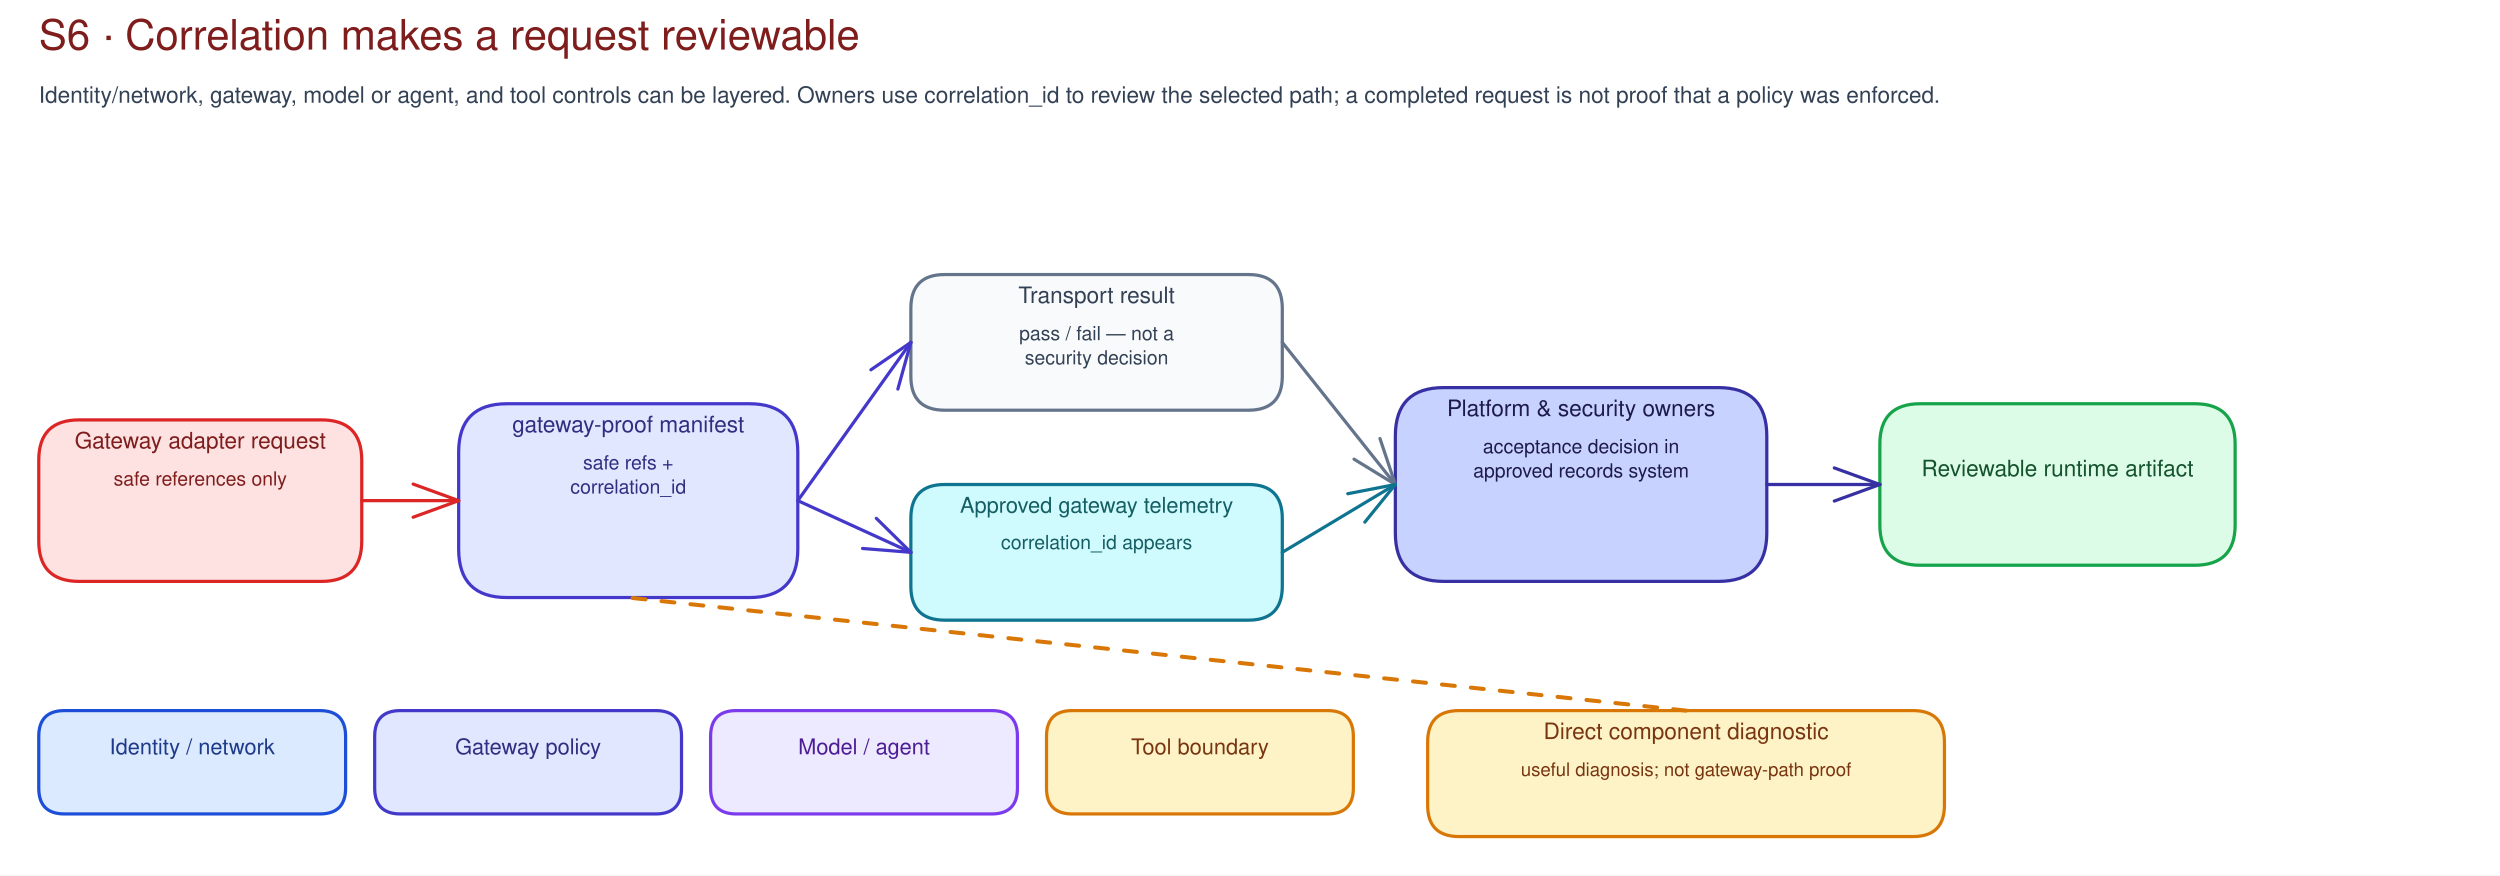
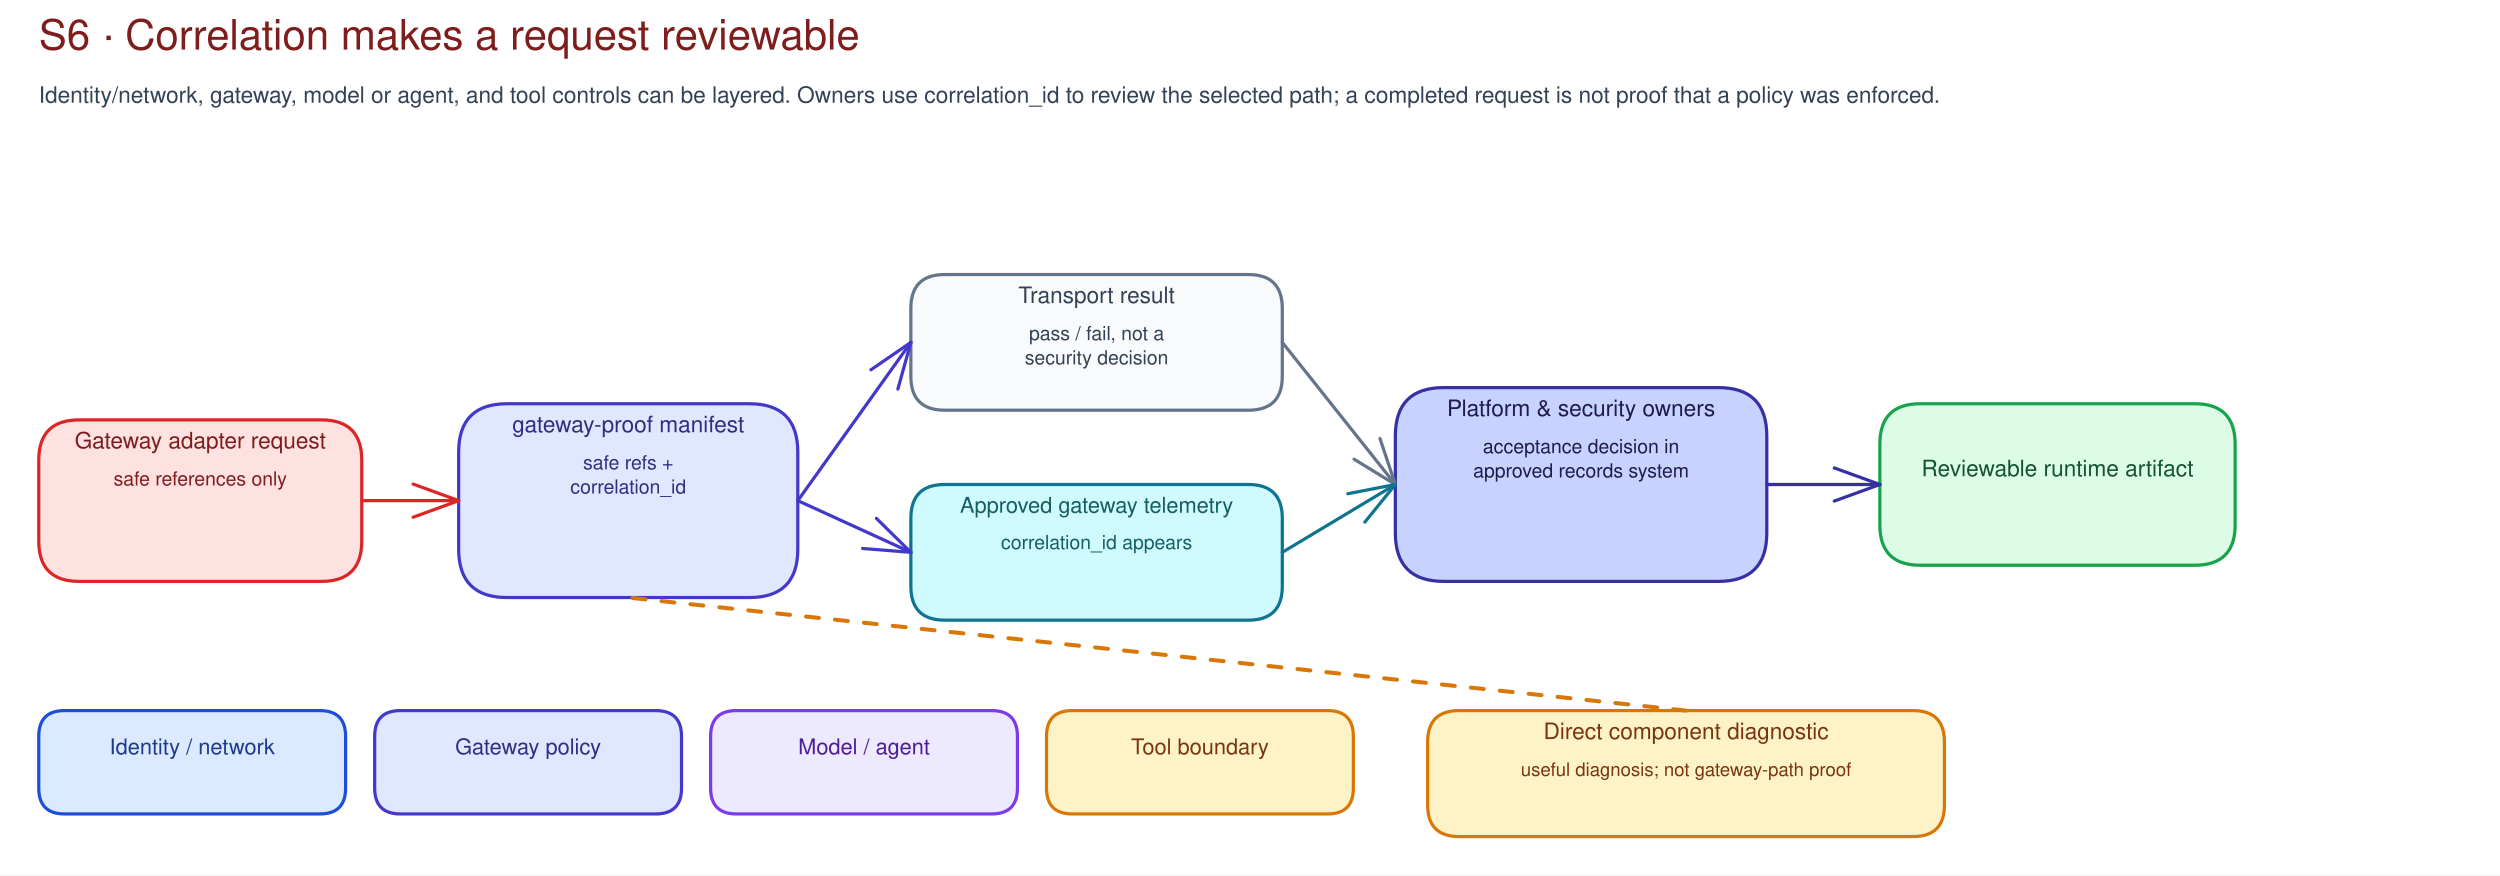
<svg xmlns="http://www.w3.org/2000/svg" version="1.1" viewBox="0 0 1548 542" width="1548" height="542">
  <defs>
    <style class="style-fonts">
      @font-face {
        font-family: "Virgil";
        src: url("https://unpkg.com/@excalidraw/excalidraw@undefined/dist/excalidraw-assets/Virgil.woff2");
      }
      @font-face {
        font-family: "Cascadia";
        src: url("https://unpkg.com/@excalidraw/excalidraw@undefined/dist/excalidraw-assets/Cascadia.woff2");
      }
      @font-face {
        font-family: "Assistant";
        src: url("https://unpkg.com/@excalidraw/excalidraw@undefined/dist/excalidraw-assets/Assistant-Regular.woff2");
      }
    </style>
  </defs>
  <rect x="0" y="0" width="1548" height="542" fill="#ffffff" />
  <g transform="translate(24 24) rotate(0 750 16.25)">
    <text x="0" y="0" font-family="Helvetica, Segoe UI Emoji" font-size="26px" fill="#7f1d1d" text-anchor="start" style="white-space: pre;" direction="ltr" dominant-baseline="text-before-edge">S6 · Correlation makes a request reviewable</text>
  </g>
  <g transform="translate(24 60) rotate(0 750 8.75)">
    <text x="0" y="0" font-family="Helvetica, Segoe UI Emoji" font-size="14px" fill="#334155" text-anchor="start" style="white-space: pre;" direction="ltr" dominant-baseline="text-before-edge">Identity/network, gateway, model or agent, and tool controls can be layered. Owners use correlation_id to review the selected path; a completed request is not proof that a policy was enforced.</text>
  </g>
  <g stroke-linecap="round" transform="translate(24 260) rotate(0 100 50)">
    <path d="M25 0 C60.79 0, 96.57 0, 175 0 C191.67 0, 200 8.33, 200 25 C200 37.56, 200 50.12, 200 75 C200 91.67, 191.67 100, 175 100 C136.98 100, 98.96 100, 25 100 C8.33 100, 0 91.67, 0 75 C0 61.82, 0 48.65, 0 25 C0 8.33, 8.33 0, 25 0" stroke="none" stroke-width="0" fill="#fee2e2" />
    <path d="M25 0 C59.41 0, 93.82 0, 175 0 M25 0 C58.54 0, 92.07 0, 175 0 M175 0 C191.67 0, 200 8.33, 200 25 M175 0 C191.67 0, 200 8.33, 200 25 M200 25 C200 35.63, 200 46.26, 200 75 M200 25 C200 40.28, 200 55.55, 200 75 M200 75 C200 91.67, 191.67 100, 175 100 M200 75 C200 91.67, 191.67 100, 175 100 M175 100 C137.35 100, 99.71 100, 25 100 M175 100 C142.37 100, 109.75 100, 25 100 M25 100 C8.33 100, 0 91.67, 0 75 M25 100 C8.33 100, 0 91.67, 0 75 M0 75 C0 61.37, 0 47.75, 0 25 M0 75 C0 58.21, 0 41.42, 0 25 M0 25 C0 8.33, 8.33 0, 25 0 M0 25 C0 8.33, 8.33 0, 25 0" stroke="#dc2626" stroke-width="2" fill="none" />
  </g>
  <g transform="translate(30 274) rotate(0 94 8.75)">
    <text x="94" y="0" font-family="Helvetica, Segoe UI Emoji" font-size="14px" fill="#7f1d1d" text-anchor="middle" style="white-space: pre;" direction="ltr" dominant-baseline="text-before-edge">Gateway adapter request</text>
  </g>
  <g transform="translate(30 297.5) rotate(0 94 7.5)">
    <text x="94" y="0" font-family="Helvetica, Segoe UI Emoji" font-size="12px" fill="#7f1d1d" text-anchor="middle" style="white-space: pre;" direction="ltr" dominant-baseline="text-before-edge">safe references only</text>
  </g>
  <g stroke-linecap="round" transform="translate(284 250) rotate(0 105 60)">
    <path d="M30 0 C71.69 0, 113.38 0, 180 0 C200 0, 210 10, 210 30 C210 48.97, 210 67.94, 210 90 C210 110, 200 120, 180 120 C128.82 120, 77.64 120, 30 120 C10 120, 0 110, 0 90 C0 73.22, 0 56.45, 0 30 C0 10, 10 0, 30 0" stroke="none" stroke-width="0" fill="#e0e7ff" />
    <path d="M30 0 C64.44 0, 98.87 0, 180 0 M30 0 C67.1 0, 104.19 0, 180 0 M180 0 C200 0, 210 10, 210 30 M180 0 C200 0, 210 10, 210 30 M210 30 C210 50.86, 210 71.72, 210 90 M210 30 C210 45.93, 210 61.85, 210 90 M210 90 C210 110, 200 120, 180 120 M210 90 C210 110, 200 120, 180 120 M180 120 C133.62 120, 87.23 120, 30 120 M180 120 C137.71 120, 95.41 120, 30 120 M30 120 C10 120, 0 110, 0 90 M30 120 C10 120, 0 110, 0 90 M0 90 C0 70.89, 0 51.78, 0 30 M0 90 C0 69.28, 0 48.57, 0 30 M0 30 C0 10, 10 0, 30 0 M0 30 C0 10, 10 0, 30 0" stroke="#4338ca" stroke-width="2" fill="none" />
  </g>
  <g transform="translate(290 264) rotate(0 99 8.75)">
    <text x="99" y="0" font-family="Helvetica, Segoe UI Emoji" font-size="14px" fill="#312e81" text-anchor="middle" style="white-space: pre;" direction="ltr" dominant-baseline="text-before-edge">gateway-proof manifest</text>
  </g>
  <g transform="translate(290 287.5) rotate(0 99 15)">
    <text x="99" y="0" font-family="Helvetica, Segoe UI Emoji" font-size="12px" fill="#312e81" text-anchor="middle" style="white-space: pre;" direction="ltr" dominant-baseline="text-before-edge">safe refs +</text>
    <text x="99" y="15" font-family="Helvetica, Segoe UI Emoji" font-size="12px" fill="#312e81" text-anchor="middle" style="white-space: pre;" direction="ltr" dominant-baseline="text-before-edge">correlation_id</text>
  </g>
  <g stroke-linecap="round">
    <g transform="translate(224 310) rotate(0 30 0)">
      <path d="M0 0 C13.79 0, 27.57 0, 60 0 M0 0 C16.26 0, 32.53 0, 60 0" stroke="#dc2626" stroke-width="2" fill="none" />
    </g>
    <g transform="translate(224 310) rotate(0 30 0)">
      <path d="M31.81 10.26 C38.29 7.9, 44.76 5.55, 60 0 M31.81 10.26 C39.45 7.48, 47.09 4.7, 60 0" stroke="#dc2626" stroke-width="2" fill="none" />
    </g>
    <g transform="translate(224 310) rotate(0 30 0)">
      <path d="M31.81 -10.26 C38.29 -7.9, 44.76 -5.55, 60 0 M31.81 -10.26 C39.45 -7.48, 47.09 -4.7, 60 0" stroke="#dc2626" stroke-width="2" fill="none" />
    </g>
  </g>
  <mask />
  <g stroke-linecap="round" transform="translate(564 170) rotate(0 115 42)">
    <path d="M21 0 C95.65 0, 170.29 0, 209 0 C223 0, 230 7, 230 21 C230 35.12, 230 49.23, 230 63 C230 77, 223 84, 209 84 C147.93 84, 86.87 84, 21 84 C7 84, 0 77, 0 63 C0 50.35, 0 37.71, 0 21 C0 7, 7 0, 21 0" stroke="none" stroke-width="0" fill="#f8fafc" />
    <path d="M21 0 C64.21 0, 107.42 0, 209 0 M21 0 C73.45 0, 125.89 0, 209 0 M209 0 C223 0, 230 7, 230 21 M209 0 C223 0, 230 7, 230 21 M230 21 C230 34.77, 230 48.54, 230 63 M230 21 C230 32.7, 230 44.41, 230 63 M230 63 C230 77, 223 84, 209 84 M230 63 C230 77, 223 84, 209 84 M209 84 C136.27 84, 63.53 84, 21 84 M209 84 C139.84 84, 70.67 84, 21 84 M21 84 C7 84, 0 77, 0 63 M21 84 C7 84, 0 77, 0 63 M0 63 C0 47.05, 0 31.09, 0 21 M0 63 C0 53.57, 0 44.13, 0 21 M0 21 C0 7, 7 0, 21 0 M0 21 C0 7, 7 0, 21 0" stroke="#64748b" stroke-width="2" fill="none" />
  </g>
  <g transform="translate(570 184) rotate(0 109 8.75)">
    <text x="109" y="0" font-family="Helvetica, Segoe UI Emoji" font-size="14px" fill="#334155" text-anchor="middle" style="white-space: pre;" direction="ltr" dominant-baseline="text-before-edge">Transport result</text>
  </g>
  <g transform="translate(570 207.5) rotate(0 109 15)">
-     <text x="109" y="0" font-family="Helvetica, Segoe UI Emoji" font-size="12px" fill="#334155" text-anchor="middle" style="white-space: pre;" direction="ltr" dominant-baseline="text-before-edge">pass / fail — not a</text>
+     <text x="109" y="0" font-family="Helvetica, Segoe UI Emoji" font-size="12px" fill="#334155" text-anchor="middle" style="white-space: pre;" direction="ltr" dominant-baseline="text-before-edge">pass / fail, not a</text>
    <text x="109" y="15" font-family="Helvetica, Segoe UI Emoji" font-size="12px" fill="#334155" text-anchor="middle" style="white-space: pre;" direction="ltr" dominant-baseline="text-before-edge">security decision</text>
  </g>
  <g stroke-linecap="round" transform="translate(564 300) rotate(0 115 42)">
    <path d="M21 0 C65.44 0, 109.89 0, 209 0 C223 0, 230 7, 230 21 C230 29.44, 230 37.89, 230 63 C230 77, 223 84, 209 84 C169.04 84, 129.08 84, 21 84 C7 84, 0 77, 0 63 C0 49.68, 0 36.36, 0 21 C0 7, 7 0, 21 0" stroke="none" stroke-width="0" fill="#cffafe" />
    <path d="M21 0 C64.24 0, 107.49 0, 209 0 M21 0 C77.91 0, 134.82 0, 209 0 M209 0 C223 0, 230 7, 230 21 M209 0 C223 0, 230 7, 230 21 M230 21 C230 32.04, 230 43.08, 230 63 M230 21 C230 31.02, 230 41.04, 230 63 M230 63 C230 77, 223 84, 209 84 M230 63 C230 77, 223 84, 209 84 M209 84 C162.92 84, 116.83 84, 21 84 M209 84 C165.32 84, 121.64 84, 21 84 M21 84 C7 84, 0 77, 0 63 M21 84 C7 84, 0 77, 0 63 M0 63 C0 53.52, 0 44.03, 0 21 M0 63 C0 53.17, 0 43.34, 0 21 M0 21 C0 7, 7 0, 21 0 M0 21 C0 7, 7 0, 21 0" stroke="#0e7490" stroke-width="2" fill="none" />
  </g>
  <g transform="translate(570 314) rotate(0 109 8.4375)">
    <text x="109" y="0" font-family="Helvetica, Segoe UI Emoji" font-size="13.5px" fill="#155e63" text-anchor="middle" style="white-space: pre;" direction="ltr" dominant-baseline="text-before-edge">Approved gateway telemetry</text>
  </g>
  <g transform="translate(570 336.875) rotate(0 109 7.5)">
    <text x="109" y="0" font-family="Helvetica, Segoe UI Emoji" font-size="12px" fill="#155e63" text-anchor="middle" style="white-space: pre;" direction="ltr" dominant-baseline="text-before-edge">correlation_id appears</text>
  </g>
  <g stroke-linecap="round">
    <g transform="translate(494 310) rotate(0 35 -49)">
      <path d="M0 0 C16.11 -22.56, 32.23 -45.12, 70 -98 M0 0 C22.85 -31.99, 45.7 -63.98, 70 -98" stroke="#4338ca" stroke-width="2" fill="none" />
    </g>
    <g transform="translate(494 310) rotate(0 35 -49)">
      <path d="M61.96 -69.1 C63.81 -75.75, 65.66 -82.4, 70 -98 M61.96 -69.1 C64.59 -78.53, 67.21 -87.97, 70 -98" stroke="#4338ca" stroke-width="2" fill="none" />
    </g>
    <g transform="translate(494 310) rotate(0 35 -49)">
      <path d="M45.27 -81.02 C50.96 -84.93, 56.65 -88.84, 70 -98 M45.27 -81.02 C53.34 -86.57, 61.41 -92.11, 70 -98" stroke="#4338ca" stroke-width="2" fill="none" />
    </g>
  </g>
  <mask />
  <g stroke-linecap="round">
    <g transform="translate(494 310) rotate(0 35 16)">
      <path d="M0 0 C16.12 7.37, 32.24 14.74, 70 32 M0 0 C23.41 10.7, 46.81 21.4, 70 32" stroke="#4338ca" stroke-width="2" fill="none" />
    </g>
    <g transform="translate(494 310) rotate(0 35 16)">
      <path d="M40.1 29.61 C46.98 30.16, 53.87 30.71, 70 32 M40.1 29.61 C50.09 30.41, 60.09 31.21, 70 32" stroke="#4338ca" stroke-width="2" fill="none" />
    </g>
    <g transform="translate(494 310) rotate(0 35 16)">
      <path d="M48.63 10.95 C53.55 15.8, 58.47 20.64, 70 32 M48.63 10.95 C55.77 17.99, 62.92 25.03, 70 32" stroke="#4338ca" stroke-width="2" fill="none" />
    </g>
  </g>
  <mask />
  <g stroke-linecap="round" transform="translate(864 240) rotate(0 115 60)">
    <path d="M30 0 C70 0, 110.01 0, 200 0 C220 0, 230 10, 230 30 C230 52.56, 230 75.12, 230 90 C230 110, 220 120, 200 120 C150.35 120, 100.69 120, 30 120 C10 120, 0 110, 0 90 C0 69.36, 0 48.72, 0 30 C0 10, 10 0, 30 0" stroke="none" stroke-width="0" fill="#c7d2fe" />
    <path d="M30 0 C69.16 0, 108.31 0, 200 0 M30 0 C88.19 0, 146.37 0, 200 0 M200 0 C220 0, 230 10, 230 30 M200 0 C220 0, 230 10, 230 30 M230 30 C230 47.28, 230 64.57, 230 90 M230 30 C230 48.31, 230 66.62, 230 90 M230 90 C230 110, 220 120, 200 120 M230 90 C230 110, 220 120, 200 120 M200 120 C141.83 120, 83.65 120, 30 120 M200 120 C142.24 120, 84.48 120, 30 120 M30 120 C10 120, 0 110, 0 90 M30 120 C10 120, 0 110, 0 90 M0 90 C0 71.85, 0 53.7, 0 30 M0 90 C0 67, 0 44.01, 0 30 M0 30 C0 10, 10 0, 30 0 M0 30 C0 10, 10 0, 30 0" stroke="#3730a3" stroke-width="2" fill="none" />
  </g>
  <g transform="translate(870 254) rotate(0 109 8.75)">
    <text x="109" y="0" font-family="Helvetica, Segoe UI Emoji" font-size="14px" fill="#1e1b4b" text-anchor="middle" style="white-space: pre;" direction="ltr" dominant-baseline="text-before-edge">Platform &amp; security owners</text>
  </g>
  <g transform="translate(870 277.5) rotate(0 109 15)">
    <text x="109" y="0" font-family="Helvetica, Segoe UI Emoji" font-size="12px" fill="#1e1b4b" text-anchor="middle" style="white-space: pre;" direction="ltr" dominant-baseline="text-before-edge">acceptance decision in</text>
    <text x="109" y="15" font-family="Helvetica, Segoe UI Emoji" font-size="12px" fill="#1e1b4b" text-anchor="middle" style="white-space: pre;" direction="ltr" dominant-baseline="text-before-edge">approved records system</text>
  </g>
  <g stroke-linecap="round">
    <g transform="translate(794 212) rotate(0 35 44)">
      <path d="M0 0 C16.14 20.29, 32.27 40.57, 70 88 M0 0 C25.62 32.21, 51.24 64.42, 70 88" stroke="#64748b" stroke-width="2" fill="none" />
    </g>
    <g transform="translate(794 212) rotate(0 35 44)">
      <path d="M44.42 72.33 C50.32 75.94, 56.21 79.55, 70 88 M44.42 72.33 C53.78 78.06, 63.15 83.8, 70 88" stroke="#64748b" stroke-width="2" fill="none" />
    </g>
    <g transform="translate(794 212) rotate(0 35 44)">
      <path d="M60.48 59.55 C62.67 66.11, 64.87 72.67, 70 88 M60.48 59.55 C63.96 69.96, 67.45 80.38, 70 88" stroke="#64748b" stroke-width="2" fill="none" />
    </g>
  </g>
  <mask />
  <g stroke-linecap="round">
    <g transform="translate(794 342) rotate(0 35 -21)">
      <path d="M0 0 C16.14 -9.68, 32.28 -19.37, 70 -42 M0 0 C26.18 -15.71, 52.35 -31.41, 70 -42" stroke="#0e7490" stroke-width="2" fill="none" />
    </g>
    <g transform="translate(794 342) rotate(0 35 -21)">
      <path d="M51.11 -18.7 C55.46 -24.07, 59.82 -29.44, 70 -42 M51.11 -18.7 C58.17 -27.41, 65.24 -36.12, 70 -42" stroke="#0e7490" stroke-width="2" fill="none" />
    </g>
    <g transform="translate(794 342) rotate(0 35 -21)">
      <path d="M40.55 -36.29 C47.34 -37.61, 54.13 -38.93, 70 -42 M40.55 -36.29 C51.56 -38.43, 62.57 -40.56, 70 -42" stroke="#0e7490" stroke-width="2" fill="none" />
    </g>
  </g>
  <mask />
  <g stroke-linecap="round" transform="translate(1164 250) rotate(0 110 50)">
    <path d="M25 0 C64.82 0, 104.64 0, 195 0 C211.67 0, 220 8.33, 220 25 C220 42.54, 220 60.09, 220 75 C220 91.67, 211.67 100, 195 100 C131.82 100, 68.65 100, 25 100 C8.33 100, 0 91.67, 0 75 C0 56.46, 0 37.91, 0 25 C0 8.33, 8.33 0, 25 0" stroke="none" stroke-width="0" fill="#dcfce7" />
    <path d="M25 0 C64.21 0, 103.42 0, 195 0 M25 0 C89.91 0, 154.83 0, 195 0 M195 0 C211.67 0, 220 8.33, 220 25 M195 0 C211.67 0, 220 8.33, 220 25 M220 25 C220 40.66, 220 56.32, 220 75 M220 25 C220 43.58, 220 62.17, 220 75 M220 75 C220 91.67, 211.67 100, 195 100 M220 75 C220 91.67, 211.67 100, 195 100 M195 100 C154.32 100, 113.65 100, 25 100 M195 100 C152.98 100, 110.95 100, 25 100 M25 100 C8.33 100, 0 91.67, 0 75 M25 100 C8.33 100, 0 91.67, 0 75 M0 75 C0 56.04, 0 37.09, 0 25 M0 75 C0 58.38, 0 41.76, 0 25 M0 25 C0 8.33, 8.33 0, 25 0 M0 25 C0 8.33, 8.33 0, 25 0" stroke="#16a34a" stroke-width="2" fill="none" />
  </g>
  <g transform="translate(1164 291.25) rotate(0 110 8.75)">
    <text x="110" y="0" font-family="Helvetica, Segoe UI Emoji" font-size="14px" fill="#14532d" text-anchor="middle" style="white-space: pre;" direction="ltr" dominant-baseline="text-before-edge">Reviewable runtime artifact</text>
  </g>
  <g stroke-linecap="round">
    <g transform="translate(1094 300) rotate(0 35 0)">
      <path d="M0 0 C16.15 0, 32.31 0, 70 0 M0 0 C27.84 0, 55.67 0, 70 0" stroke="#3730a3" stroke-width="2" fill="none" />
    </g>
    <g transform="translate(1094 300) rotate(0 35 0)">
      <path d="M41.81 10.26 C48.31 7.89, 54.82 5.52, 70 0 M41.81 10.26 C53.02 6.18, 64.23 2.1, 70 0" stroke="#3730a3" stroke-width="2" fill="none" />
    </g>
    <g transform="translate(1094 300) rotate(0 35 0)">
      <path d="M41.81 -10.26 C48.31 -7.89, 54.82 -5.52, 70 0 M41.81 -10.26 C53.02 -6.18, 64.23 -2.1, 70 0" stroke="#3730a3" stroke-width="2" fill="none" />
    </g>
  </g>
  <mask />
  <g stroke-linecap="round" transform="translate(24 440) rotate(0 95 32)">
    <path d="M16 0 C59.23 0, 102.45 0, 174 0 C184.67 0, 190 5.33, 190 16 C190 22.91, 190 29.81, 190 48 C190 58.67, 184.67 64, 174 64 C133.02 64, 92.05 64, 16 64 C5.33 64, 0 58.67, 0 48 C0 35.62, 0 23.23, 0 16 C0 5.33, 5.33 0, 16 0" stroke="none" stroke-width="0" fill="#dbeafe" />
    <path d="M16 0 C52.47 0, 88.94 0, 174 0 M16 0 C48.48 0, 80.96 0, 174 0 M174 0 C184.67 0, 190 5.33, 190 16 M174 0 C184.67 0, 190 5.33, 190 16 M190 16 C190 23.95, 190 31.89, 190 48 M190 16 C190 26.61, 190 37.22, 190 48 M190 48 C190 58.67, 184.67 64, 174 64 M190 48 C190 58.67, 184.67 64, 174 64 M174 64 C126.99 64, 79.98 64, 16 64 M174 64 C124.76 64, 75.52 64, 16 64 M16 64 C5.33 64, 0 58.67, 0 48 M16 64 C5.33 64, 0 58.67, 0 48 M0 48 C0 40.8, 0 33.59, 0 16 M0 48 C0 37.06, 0 26.12, 0 16 M0 16 C0 5.33, 5.33 0, 16 0 M0 16 C0 5.33, 5.33 0, 16 0" stroke="#1d4ed8" stroke-width="2" fill="none" />
  </g>
  <g transform="translate(24 463.5625) rotate(0 95 8.4375)">
    <text x="95" y="0" font-family="Helvetica, Segoe UI Emoji" font-size="13.5px" fill="#1e3a8a" text-anchor="middle" style="white-space: pre;" direction="ltr" dominant-baseline="text-before-edge">Identity / network</text>
  </g>
  <g stroke-linecap="round" transform="translate(232 440) rotate(0 95 32)">
    <path d="M16 0 C52.84 0, 89.68 0, 174 0 C184.67 0, 190 5.33, 190 16 C190 26.43, 190 36.85, 190 48 C190 58.67, 184.67 64, 174 64 C134.32 64, 94.63 64, 16 64 C5.33 64, 0 58.67, 0 48 C0 35.27, 0 22.55, 0 16 C0 5.33, 5.33 0, 16 0" stroke="none" stroke-width="0" fill="#e0e7ff" />
    <path d="M16 0 C52.49 0, 88.98 0, 174 0 M16 0 C50.98 0, 85.97 0, 174 0 M174 0 C184.67 0, 190 5.33, 190 16 M174 0 C184.67 0, 190 5.33, 190 16 M190 16 C190 26.83, 190 37.66, 190 48 M190 16 C190 23.62, 190 31.25, 190 48 M190 48 C190 58.67, 184.67 64, 174 64 M190 48 C190 58.67, 184.67 64, 174 64 M174 64 C120.86 64, 67.71 64, 16 64 M174 64 C117.97 64, 61.94 64, 16 64 M16 64 C5.33 64, 0 58.67, 0 48 M16 64 C5.33 64, 0 58.67, 0 48 M0 48 C0 39.82, 0 31.63, 0 16 M0 48 C0 38.99, 0 29.98, 0 16 M0 16 C0 5.33, 5.33 0, 16 0 M0 16 C0 5.33, 5.33 0, 16 0" stroke="#4338ca" stroke-width="2" fill="none" />
  </g>
  <g transform="translate(232 463.5625) rotate(0 95 8.4375)">
    <text x="95" y="0" font-family="Helvetica, Segoe UI Emoji" font-size="13.5px" fill="#312e81" text-anchor="middle" style="white-space: pre;" direction="ltr" dominant-baseline="text-before-edge">Gateway policy</text>
  </g>
  <g stroke-linecap="round" transform="translate(440 440) rotate(0 95 32)">
    <path d="M16 0 C78.05 0, 140.1 0, 174 0 C184.67 0, 190 5.33, 190 16 C190 23.54, 190 31.09, 190 48 C190 58.67, 184.67 64, 174 64 C135.61 64, 97.22 64, 16 64 C5.33 64, 0 58.67, 0 48 C0 41.33, 0 34.66, 0 16 C0 5.33, 5.33 0, 16 0" stroke="none" stroke-width="0" fill="#ede9fe" />
    <path d="M16 0 C52.51 0, 89.02 0, 174 0 M16 0 C53.48 0, 90.97 0, 174 0 M174 0 C184.67 0, 190 5.33, 190 16 M174 0 C184.67 0, 190 5.33, 190 16 M190 16 C190 23.31, 190 30.62, 190 48 M190 16 C190 27.04, 190 38.07, 190 48 M190 48 C190 58.67, 184.67 64, 174 64 M190 48 C190 58.67, 184.67 64, 174 64 M174 64 C114.72 64, 55.44 64, 16 64 M174 64 C111.18 64, 48.36 64, 16 64 M16 64 C5.33 64, 0 58.67, 0 48 M16 64 C5.33 64, 0 58.67, 0 48 M0 48 C0 38.83, 0 29.67, 0 16 M0 48 C0 40.92, 0 33.84, 0 16 M0 16 C0 5.33, 5.33 0, 16 0 M0 16 C0 5.33, 5.33 0, 16 0" stroke="#7c3aed" stroke-width="2" fill="none" />
  </g>
  <g transform="translate(440 463.5625) rotate(0 95 8.4375)">
    <text x="95" y="0" font-family="Helvetica, Segoe UI Emoji" font-size="13.5px" fill="#4c1d95" text-anchor="middle" style="white-space: pre;" direction="ltr" dominant-baseline="text-before-edge">Model / agent</text>
  </g>
  <g stroke-linecap="round" transform="translate(648 440) rotate(0 95 32)">
    <path d="M16 0 C71.66 0, 127.32 0, 174 0 C184.67 0, 190 5.33, 190 16 C190 27.06, 190 38.13, 190 48 C190 58.67, 184.67 64, 174 64 C136.9 64, 99.81 64, 16 64 C5.33 64, 0 58.67, 0 48 C0 40.99, 0 33.97, 0 16 C0 5.33, 5.33 0, 16 0" stroke="none" stroke-width="0" fill="#fef3c7" />
    <path d="M16 0 C52.53 0, 89.06 0, 174 0 M16 0 C55.98 0, 95.97 0, 174 0 M174 0 C184.67 0, 190 5.33, 190 16 M174 0 C184.67 0, 190 5.33, 190 16 M190 16 C190 26.19, 190 36.38, 190 48 M190 16 C190 24.05, 190 32.09, 190 48 M190 48 C190 58.67, 184.67 64, 174 64 M190 48 C190 58.67, 184.67 64, 174 64 M174 64 C140.19 64, 106.37 64, 16 64 M174 64 C135.99 64, 97.98 64, 16 64 M16 64 C5.33 64, 0 58.67, 0 48 M16 64 C5.33 64, 0 58.67, 0 48 M0 48 C0 37.85, 0 27.71, 0 16 M0 48 C0 36.45, 0 24.9, 0 16 M0 16 C0 5.33, 5.33 0, 16 0 M0 16 C0 5.33, 5.33 0, 16 0" stroke="#d97706" stroke-width="2" fill="none" />
  </g>
  <g transform="translate(648 463.5625) rotate(0 95 8.4375)">
    <text x="95" y="0" font-family="Helvetica, Segoe UI Emoji" font-size="13.5px" fill="#78350f" text-anchor="middle" style="white-space: pre;" direction="ltr" dominant-baseline="text-before-edge">Tool boundary</text>
  </g>
  <g stroke-linecap="round" transform="translate(884 440) rotate(0 160 39)">
    <path d="M19.5 0 C107.13 0, 194.76 0, 300.5 0 C313.5 0, 320 6.5, 320 19.5 C320 29.47, 320 39.44, 320 58.5 C320 71.5, 313.5 78, 300.5 78 C236.82 78, 173.15 78, 19.5 78 C6.5 78, 0 71.5, 0 58.5 C0 49.53, 0 40.57, 0 19.5 C0 6.5, 6.5 0, 19.5 0" stroke="none" stroke-width="0" fill="#fef3c7" />
    <path d="M19.5 0 C84.51 0, 149.51 0, 300.5 0 M19.5 0 C95.06 0, 170.62 0, 300.5 0 M300.5 0 C313.5 0, 320 6.5, 320 19.5 M300.5 0 C313.5 0, 320 6.5, 320 19.5 M320 19.5 C320 27.63, 320 35.77, 320 58.5 M320 19.5 C320 33.47, 320 47.43, 320 58.5 M320 58.5 C320 71.5, 313.5 78, 300.5 78 M320 58.5 C320 71.5, 313.5 78, 300.5 78 M300.5 78 C229.45 78, 158.41 78, 19.5 78 M300.5 78 C220.83 78, 141.16 78, 19.5 78 M19.5 78 C6.5 78, 0 71.5, 0 58.5 M19.5 78 C6.5 78, 0 71.5, 0 58.5 M0 58.5 C0 44.94, 0 31.38, 0 19.5 M0 58.5 C0 46.78, 0 35.05, 0 19.5 M0 19.5 C0 6.5, 6.5 0, 19.5 0 M0 19.5 C0 6.5, 6.5 0, 19.5 0" stroke="#d97706" stroke-width="2" fill="none" />
  </g>
  <g transform="translate(890 454) rotate(0 154 8.75)">
    <text x="154" y="0" font-family="Helvetica, Segoe UI Emoji" font-size="14px" fill="#78350f" text-anchor="middle" style="white-space: pre;" direction="ltr" dominant-baseline="text-before-edge">Direct component diagnostic</text>
  </g>
  <g transform="translate(890 477.5) rotate(0 154 7.1875)">
    <text x="154" y="0" font-family="Helvetica, Segoe UI Emoji" font-size="11.5px" fill="#78350f" text-anchor="middle" style="white-space: pre;" direction="ltr" dominant-baseline="text-before-edge">useful diagnosis; not gateway-path proof</text>
  </g>
  <g stroke-linecap="round">
    <g transform="translate(1044 440) rotate(0 -327.5 -35)">
      <path d="M0 0 C-151.65 -16.21, -303.3 -32.41, -655 -70" stroke="#d97706" stroke-width="2.5" fill="none" stroke-dasharray="8 10" />
    </g>
  </g>
  <mask />
</svg>
